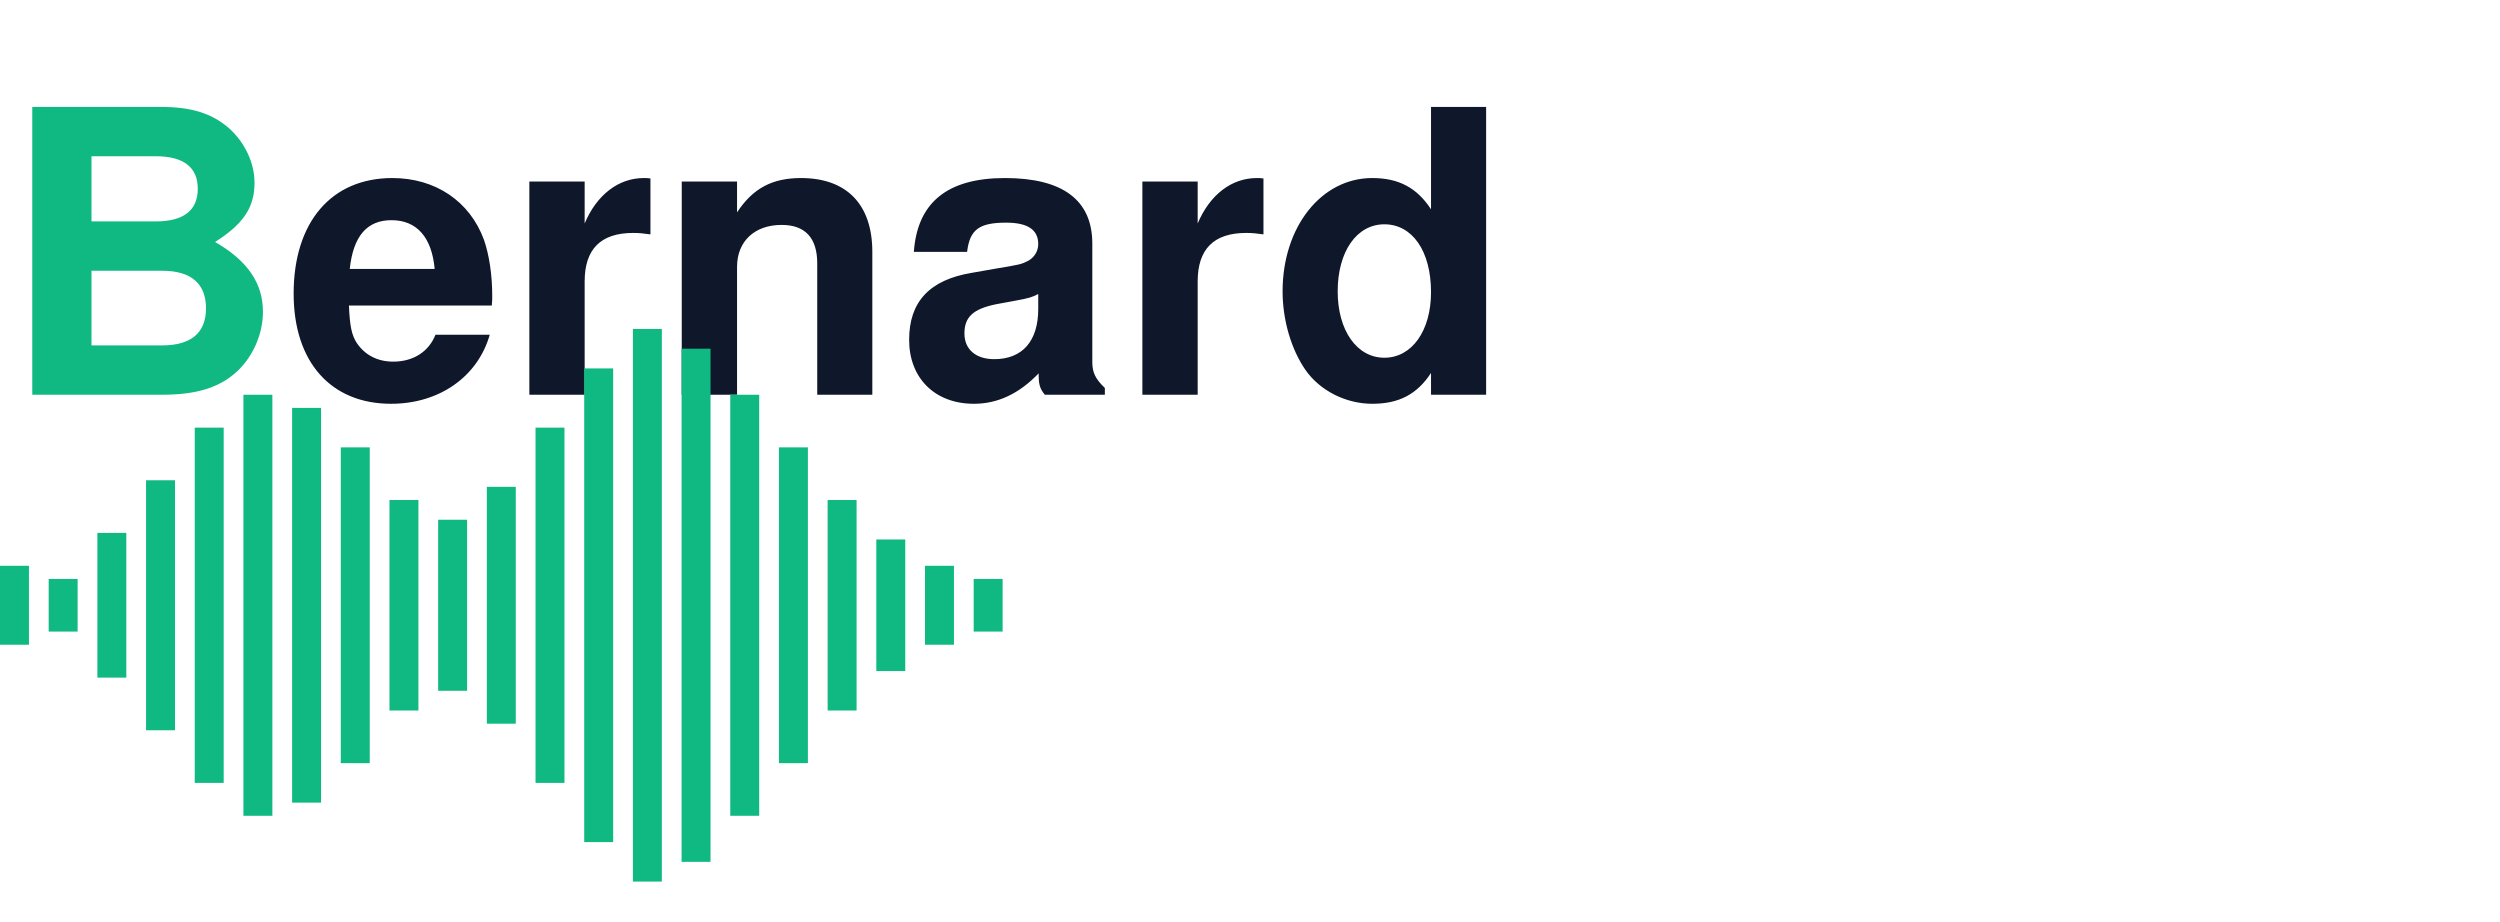
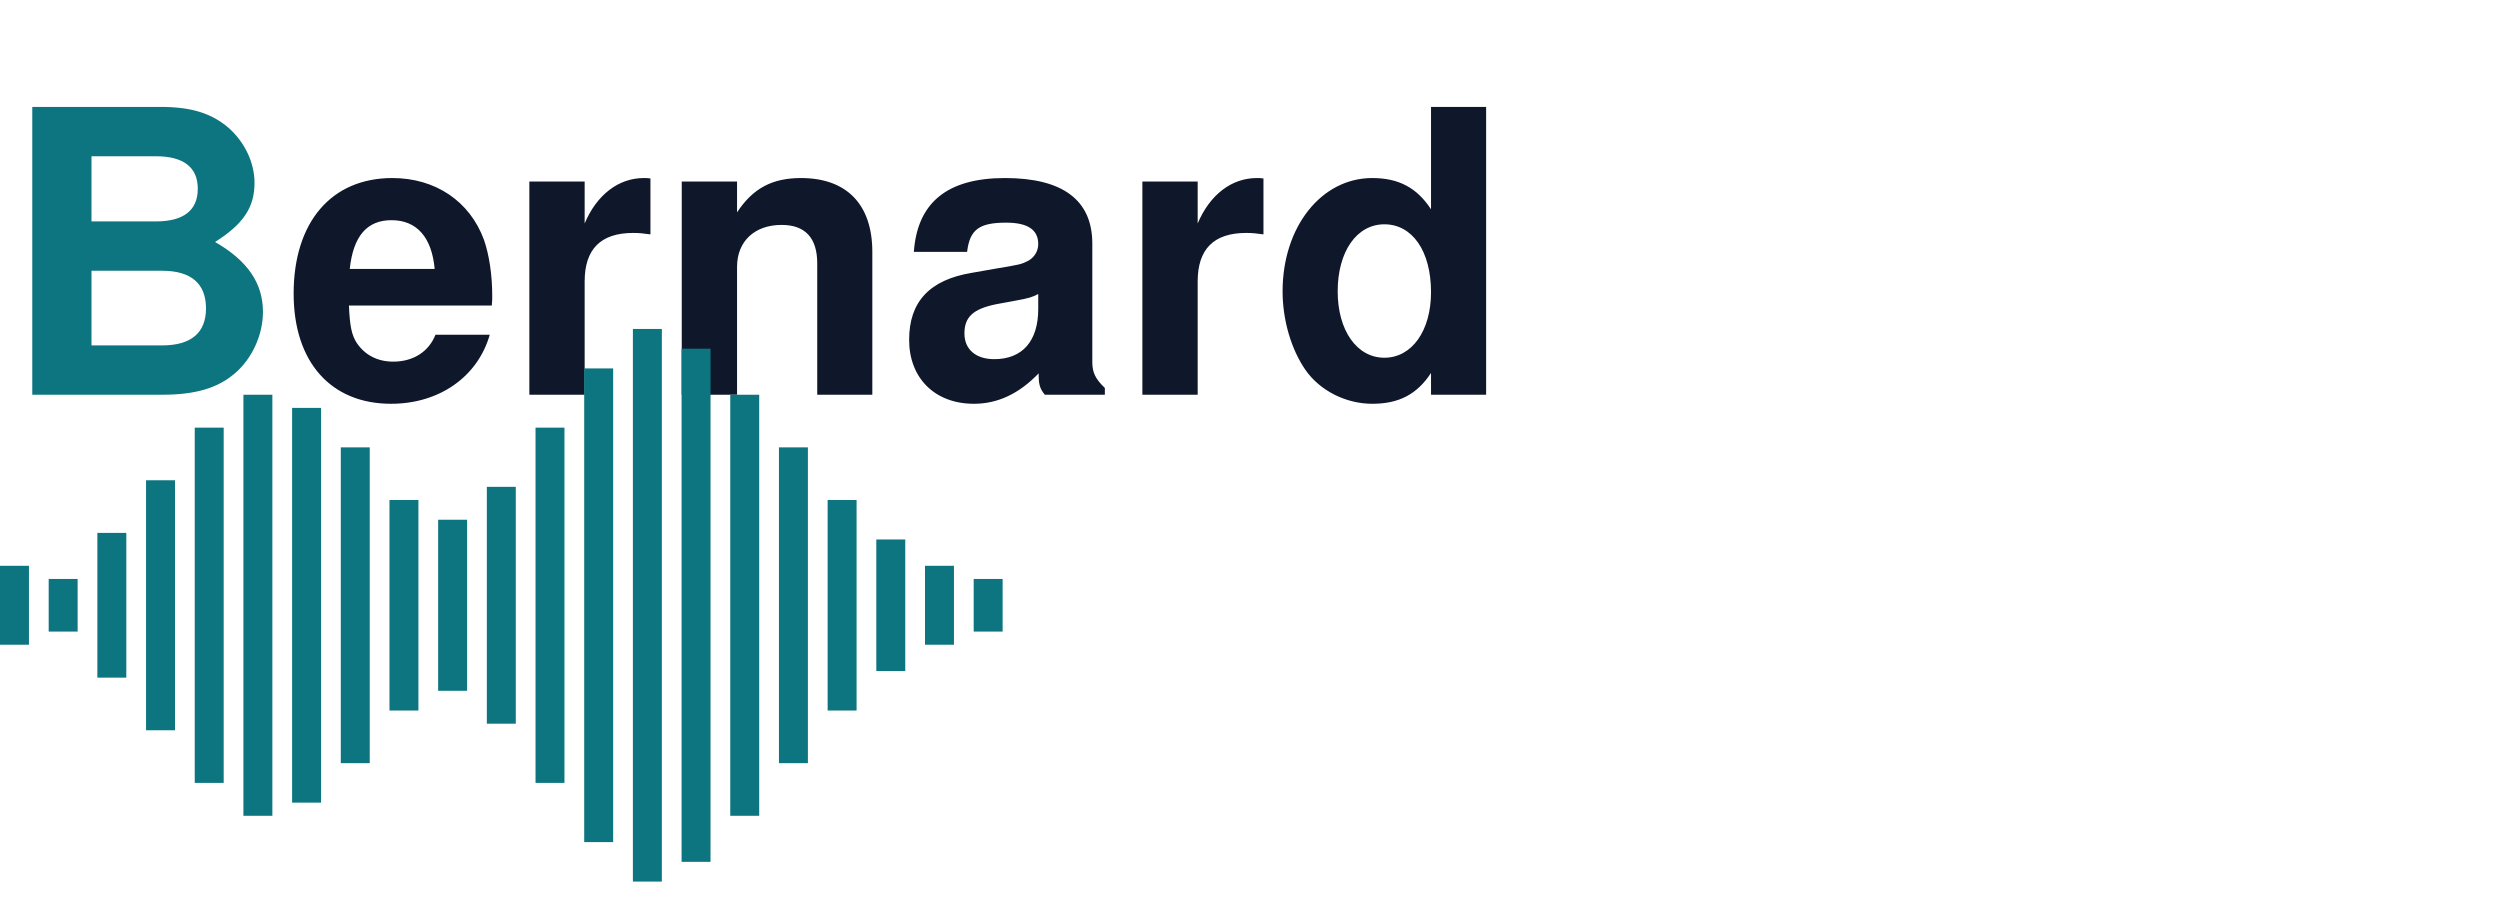
<svg xmlns="http://www.w3.org/2000/svg" viewBox="0 0 190 70" role="img" aria-label="Bernard">
  <text x="0" y="30" font-family="Geist, -apple-system, BlinkMacSystemFont, 'Segoe UI', Helvetica, Arial, sans-serif" font-weight="700" font-size="30" fill="#0F172A">
-     <tspan fill="#10B981">B</tspan>ernard
+     <tspan fill="#0C7580">B</tspan>ernard
  </text>
-   <g fill="#10B981">
+   <g fill="#0C7580">
    <rect x="0.00" y="43.00" width="2.2" height="6" rx="0" />
    <rect x="3.70" y="44.00" width="2.2" height="4" rx="0" />
    <rect x="7.40" y="40.50" width="2.2" height="11" rx="0" />
    <rect x="11.10" y="36.50" width="2.2" height="19" rx="0" />
    <rect x="14.80" y="32.50" width="2.2" height="27" rx="0" />
    <rect x="18.50" y="30.00" width="2.2" height="32" rx="0" />
    <rect x="22.20" y="31.00" width="2.2" height="30" rx="0" />
    <rect x="25.90" y="34.00" width="2.2" height="24" rx="0" />
    <rect x="29.60" y="38.00" width="2.2" height="16" rx="0" />
    <rect x="33.30" y="39.50" width="2.2" height="13" rx="0" />
    <rect x="37.00" y="37.00" width="2.2" height="18" rx="0" />
    <rect x="40.70" y="32.50" width="2.2" height="27" rx="0" />
    <rect x="44.40" y="28.00" width="2.2" height="36" rx="0" />
    <rect x="48.10" y="25.00" width="2.2" height="42" rx="0" />
    <rect x="51.80" y="26.50" width="2.2" height="39" rx="0" />
    <rect x="55.50" y="30.00" width="2.2" height="32" rx="0" />
    <rect x="59.20" y="34.00" width="2.2" height="24" rx="0" />
    <rect x="62.90" y="38.00" width="2.2" height="16" rx="0" />
    <rect x="66.60" y="41.00" width="2.2" height="10" rx="0" />
    <rect x="70.30" y="43.00" width="2.2" height="6" rx="0" />
    <rect x="74.00" y="44.00" width="2.2" height="4" rx="0" />
  </g>
</svg>
